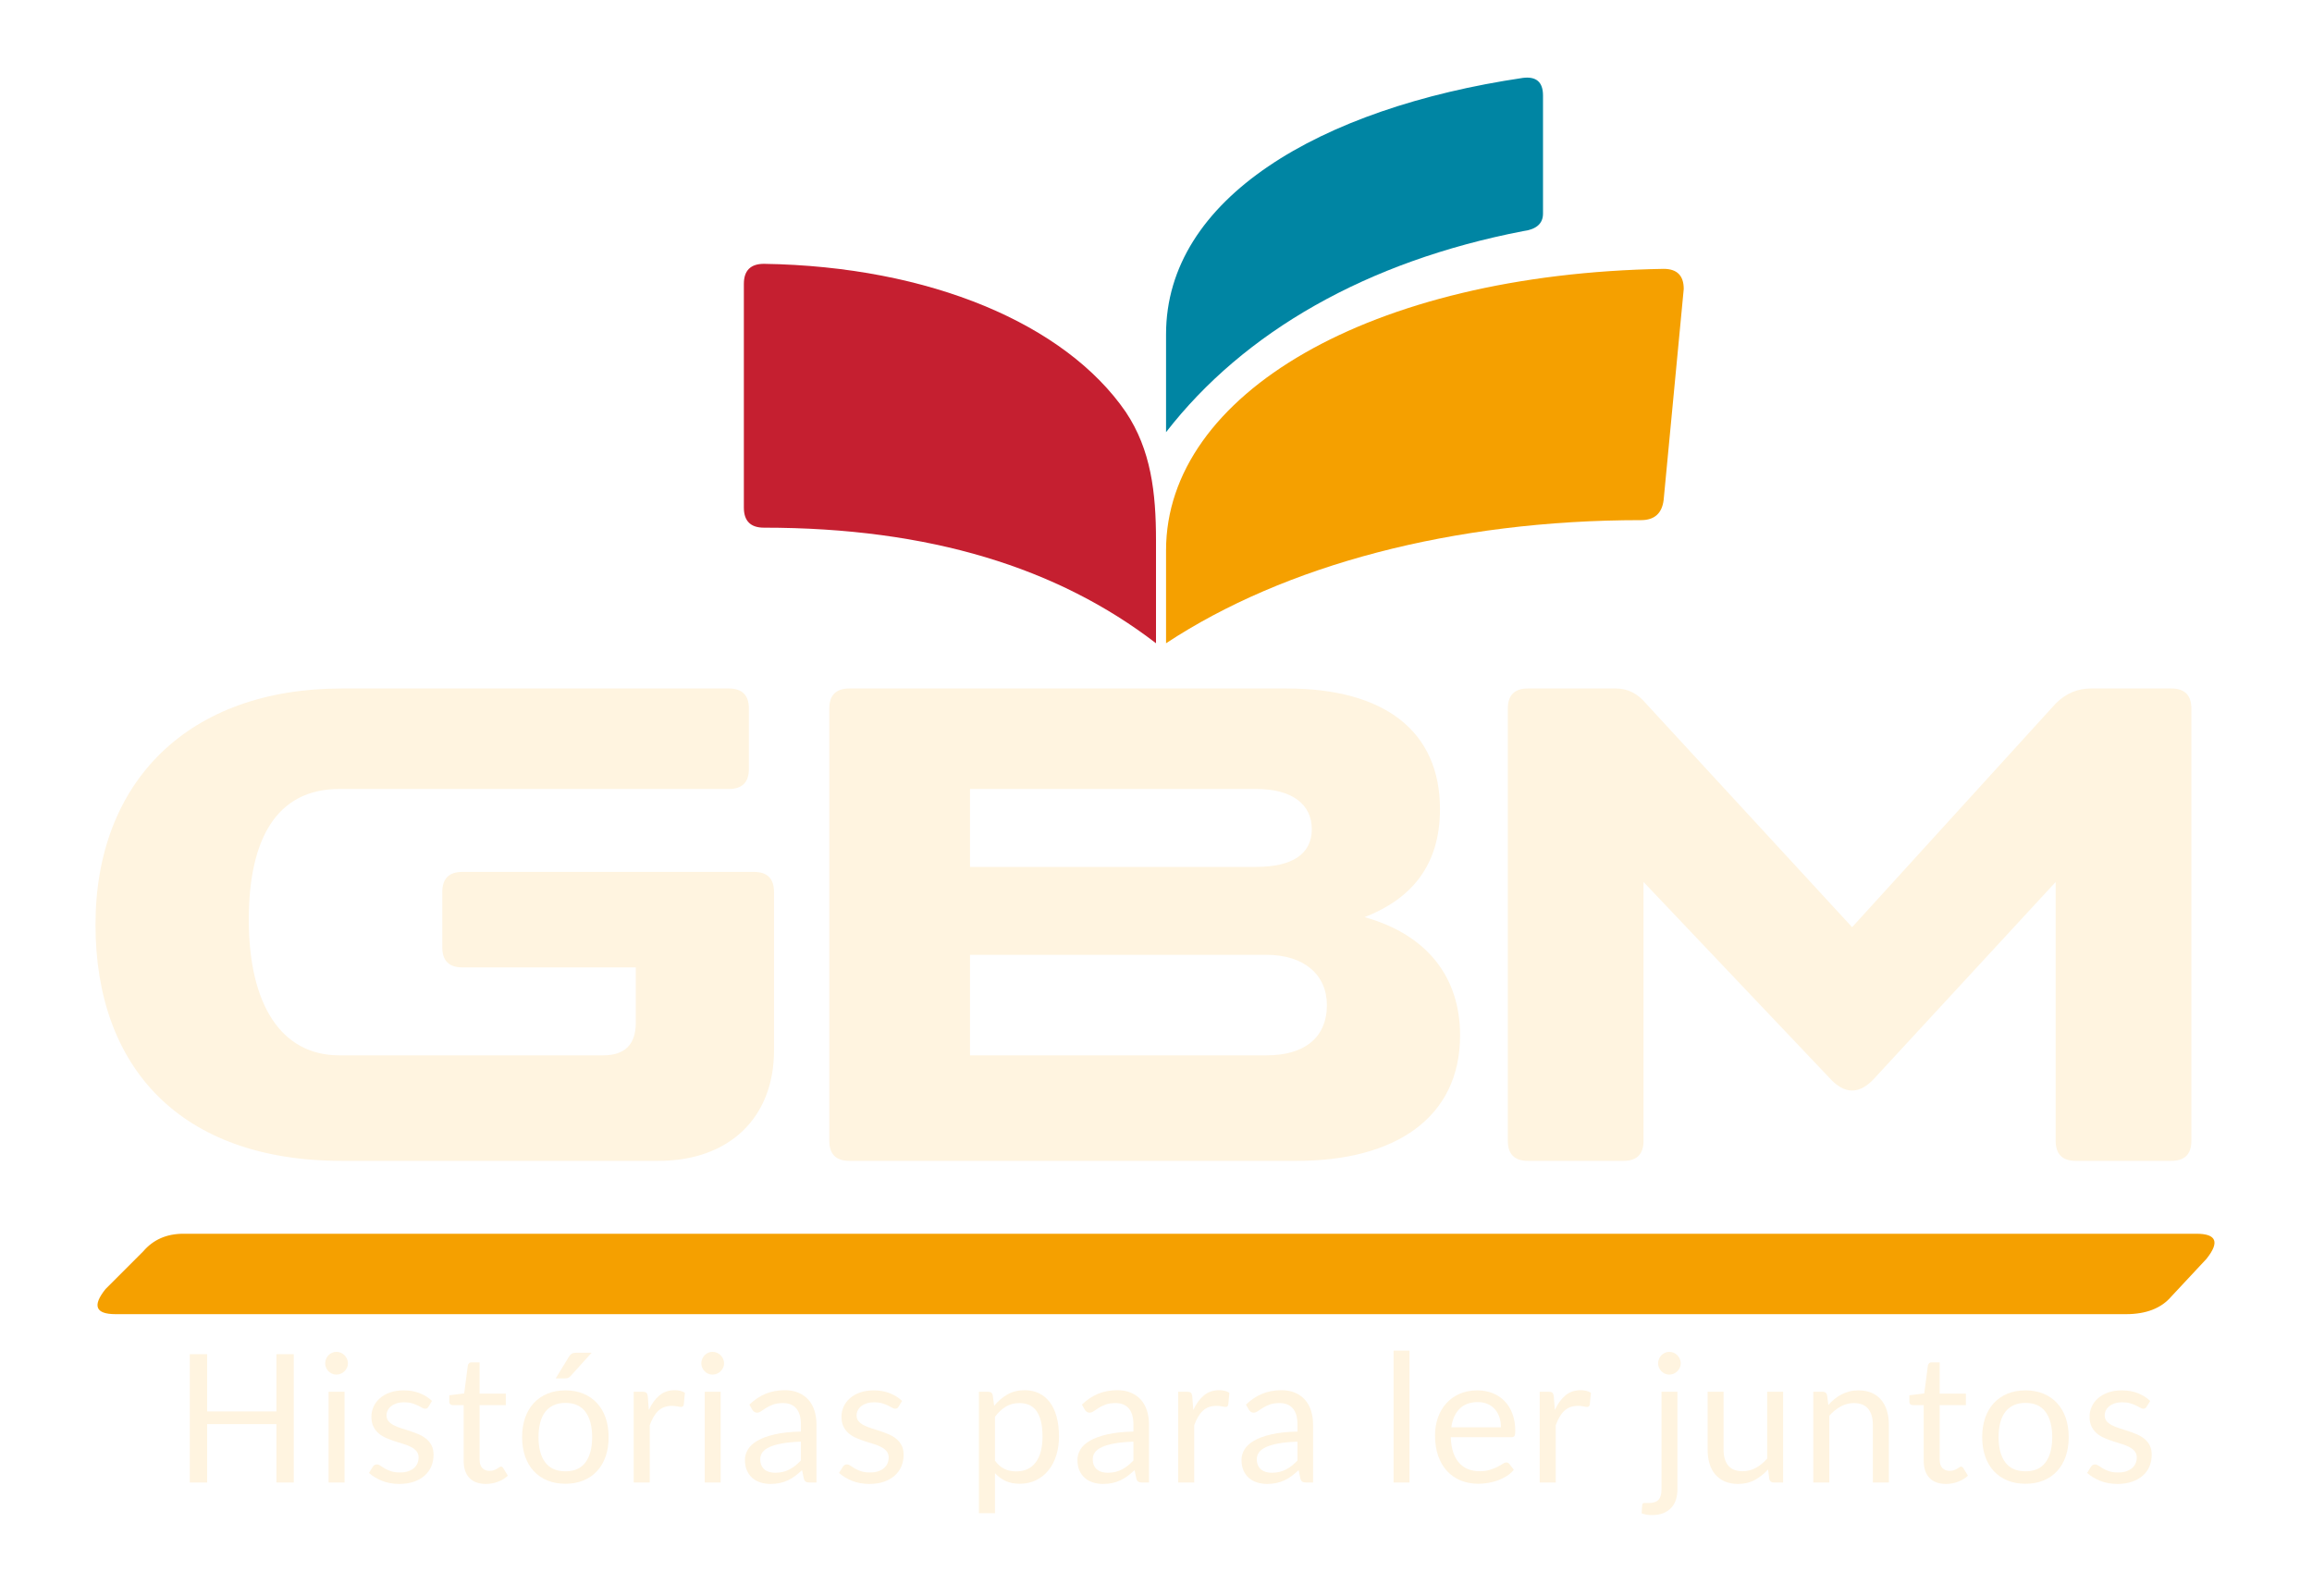
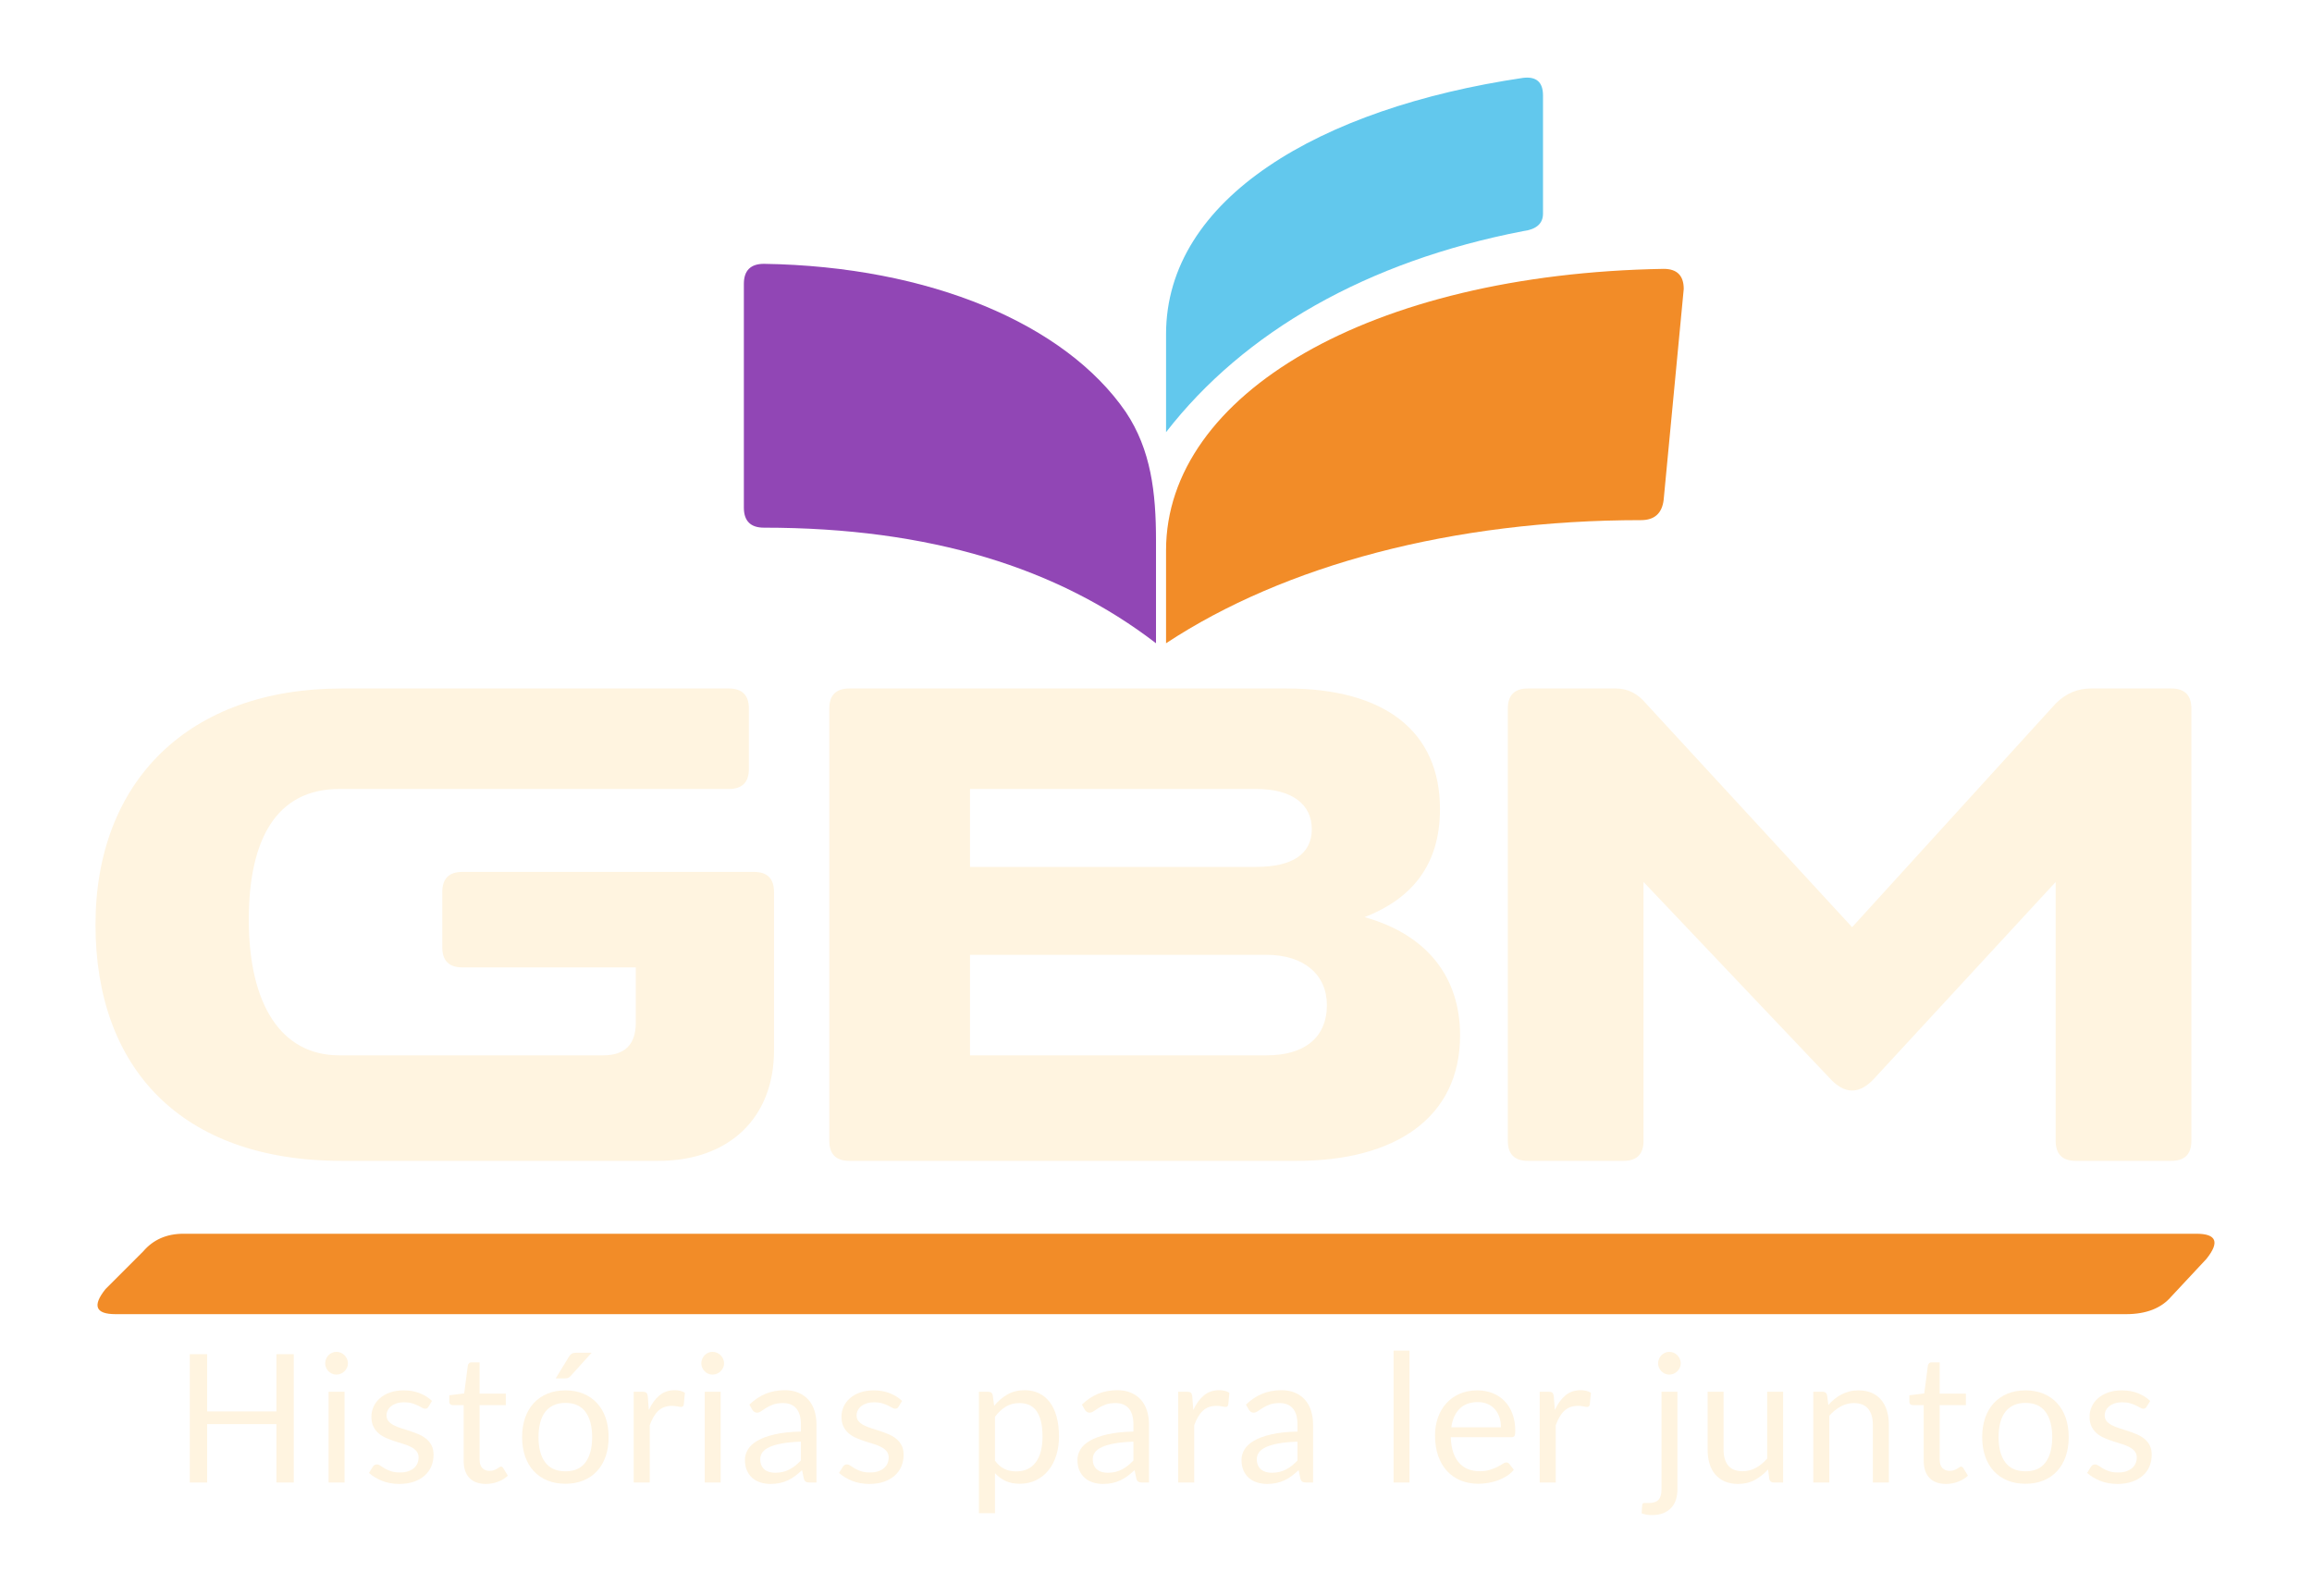
<svg xmlns="http://www.w3.org/2000/svg" viewBox="400 85 920 635" width="920" height="635">
  <g fill="#FFF4E0" fill-rule="evenodd">
    <path d="M690 359 Q698 359 698 367 V391 Q698 399 690 399 H535 C510 399 499 419 499 451 C499 485 512 505 535 505 H640 Q653 505 653 492 V470 H584 Q576 470 576 462 V440 Q576 432 584 432 H700 Q708 432 708 440 V503 C708 530 690 547 662 547 H536 C472 547 438 510 438 453 C438 396 475 359 536 359 Z" />
    <path d="M738 359 H912 C951 359 973 376 973 407 C973 430 961 443 943 450 C968 457 981 474 981 497 C981 530 955 547 916 547 H738 Q730 547 730 539 V367 Q730 359 738 359 Z M786 399 V430 H900 C914 430 922 425 922 415 C922 405 914 399 900 399 Z M786 465 V505 H904 C919 505 928 498 928 485 C928 473 919 465 904 465 Z" />
    <path d="M1008 359 H1043 Q1050 359 1055 365 L1137 454 L1218 365 Q1224 359 1232 359 H1264 Q1272 359 1272 367 V539 Q1272 547 1264 547 H1226 Q1218 547 1218 539 V436 L1146 514 Q1137 524 1128 514 L1054 436 V539 Q1054 547 1046 547 H1008 Q1000 547 1000 539 V367 Q1000 359 1008 359 Z" />
  </g>
-   <path fill="#C51F30" d="M704 190 C770 191 824 214 848 249 C858 264 860 281 860 300 V341 C821 311 770 295 704 295 Q696 295 696 287 V198 Q696 190 704 190 Z" />
-   <path fill="#0085A3" d="M864 257 V218 C864 164 925 128 1006 116 Q1014 115 1014 123 V170 Q1014 176 1006 177 C944 189 895 217 864 257 Z" />
-   <path fill="#F5A000" d="M864 341 V304 C864 242 945 194 1062 192 Q1070 192 1070 200 L1062 284 Q1061 292 1053 292 C978 292 911 310 864 341 Z" />
-   <path fill="#F5A000" d="M473 576 H1274 Q1286 576 1278 586 L1264 601 Q1258 608 1246 608 H446 Q434 608 442 598 L457 583 Q463 576 473 576 Z" />
+   <path fill="#9146B5" d="M704 190 C770 191 824 214 848 249 C858 264 860 281 860 300 V341 C821 311 770 295 704 295 Q696 295 696 287 V198 Q696 190 704 190 Z" />
+   <path fill="#62C8ED" d="M864 257 V218 C864 164 925 128 1006 116 Q1014 115 1014 123 V170 Q1014 176 1006 177 C944 189 895 217 864 257 Z" />
+   <path fill="#F28C28" d="M864 341 V304 C864 242 945 194 1062 192 Q1070 192 1070 200 L1062 284 Q1061 292 1053 292 C978 292 911 310 864 341 Z" />
+   <path fill="#F28C28" d="M473 576 H1274 Q1286 576 1278 586 L1264 601 Q1258 608 1246 608 H446 Q434 608 442 598 L457 583 Q463 576 473 576 Z" />
  <g fill="#FFF4E0">
    <path d="M516.894 623.935V675.0H509.981V651.766H482.435V675.0H475.521V623.935H482.435V646.706H509.981V623.935Z" />
    <path d="M537.099 638.901V675.0H530.756V638.901ZM538.453 627.569Q538.453 628.496 538.079 629.298Q537.705 630.099 537.081 630.723Q536.458 631.347 535.62 631.703Q534.783 632.059 533.856 632.059Q532.93 632.059 532.128 631.703Q531.326 631.347 530.72 630.723Q530.115 630.099 529.758 629.298Q529.402 628.496 529.402 627.569Q529.402 626.643 529.758 625.805Q530.115 624.968 530.72 624.344Q531.326 623.721 532.128 623.364Q532.93 623.008 533.856 623.008Q534.783 623.008 535.62 623.364Q536.458 623.721 537.081 624.344Q537.705 624.968 538.079 625.805Q538.453 626.643 538.453 627.569Z" />
    <path d="M570.489 644.852Q570.062 645.636 569.171 645.636Q568.636 645.636 567.959 645.244Q567.282 644.852 566.302 644.371Q565.322 643.89 563.968 643.481Q562.614 643.071 560.761 643.071Q559.157 643.071 557.875 643.481Q556.592 643.89 555.683 644.603Q554.774 645.316 554.293 646.26Q553.812 647.204 553.812 648.309Q553.812 649.699 554.614 650.625Q555.416 651.552 556.734 652.229Q558.053 652.906 559.728 653.423Q561.402 653.94 563.166 654.527Q564.93 655.115 566.605 655.828Q568.28 656.541 569.599 657.61Q570.917 658.679 571.719 660.229Q572.521 661.779 572.521 663.953Q572.521 666.448 571.63 668.568Q570.739 670.688 568.993 672.238Q567.247 673.788 564.717 674.679Q562.186 675.57 558.872 675.57Q555.095 675.57 552.03 674.341Q548.966 673.111 546.828 671.187L548.324 668.764Q548.609 668.301 549.001 668.051Q549.393 667.802 549.999 667.802Q550.641 667.802 551.353 668.301Q552.066 668.799 553.082 669.405Q554.097 670.011 555.558 670.51Q557.019 671.009 559.193 671.009Q561.046 671.009 562.436 670.528Q563.826 670.047 564.752 669.227Q565.679 668.407 566.124 667.338Q566.57 666.269 566.57 665.058Q566.57 663.561 565.768 662.581Q564.966 661.601 563.647 660.906Q562.329 660.211 560.636 659.695Q558.944 659.178 557.18 658.608Q555.416 658.038 553.723 657.307Q552.03 656.577 550.712 655.472Q549.393 654.367 548.592 652.746Q547.79 651.124 547.79 648.808Q547.79 646.741 548.645 644.835Q549.5 642.928 551.139 641.485Q552.779 640.042 555.166 639.186Q557.554 638.331 560.618 638.331Q564.182 638.331 567.015 639.454Q569.848 640.576 571.915 642.536Z" />
    <path d="M593.367 675.57Q589.091 675.57 586.793 673.183Q584.494 670.795 584.494 666.305V644.211H580.147Q579.576 644.211 579.184 643.873Q578.793 643.534 578.793 642.821V640.291L584.708 639.543L586.169 628.389Q586.276 627.854 586.65 627.516Q587.024 627.177 587.63 627.177H590.837V639.614H601.278V644.211H590.837V665.877Q590.837 668.158 591.942 669.263Q593.047 670.367 594.793 670.367Q595.791 670.367 596.521 670.1Q597.252 669.833 597.786 669.512Q598.321 669.191 598.695 668.924Q599.069 668.657 599.354 668.657Q599.853 668.657 600.245 669.263L602.098 672.292Q600.459 673.824 598.142 674.697Q595.826 675.57 593.367 675.57Z" />
    <path d="M625.012 638.331Q628.967 638.331 632.139 639.65Q635.31 640.968 637.555 643.391Q639.8 645.815 640.994 649.253Q642.188 652.692 642.188 656.933Q642.188 661.209 640.994 664.63Q639.8 668.051 637.555 670.474Q635.31 672.898 632.139 674.198Q628.967 675.499 625.012 675.499Q621.02 675.499 617.831 674.198Q614.642 672.898 612.397 670.474Q610.152 668.051 608.958 664.63Q607.764 661.209 607.764 656.933Q607.764 652.692 608.958 649.253Q610.152 645.815 612.397 643.391Q614.642 640.968 617.831 639.65Q621.02 638.331 625.012 638.331ZM625.012 670.546Q630.357 670.546 632.994 666.964Q635.631 663.383 635.631 656.969Q635.631 650.519 632.994 646.919Q630.357 643.32 625.012 643.32Q622.303 643.32 620.29 644.247Q618.276 645.173 616.94 646.919Q615.604 648.665 614.945 651.213Q614.285 653.761 614.285 656.969Q614.285 663.383 616.94 666.964Q619.595 670.546 625.012 670.546ZM635.417 623.364 627.114 632.558Q626.615 633.093 626.134 633.324Q625.653 633.556 624.905 633.556H621.127L626.401 624.932Q626.9 624.113 627.488 623.739Q628.076 623.364 629.217 623.364Z" />
    <path d="M658.188 646.135Q659.899 642.429 662.393 640.345Q664.888 638.26 668.487 638.26Q669.627 638.26 670.678 638.509Q671.729 638.759 672.549 639.293L672.086 644.033Q671.872 644.924 671.017 644.924Q670.518 644.924 669.556 644.71Q668.594 644.496 667.382 644.496Q665.671 644.496 664.335 644.995Q662.999 645.494 661.948 646.474Q660.896 647.454 660.059 648.897Q659.221 650.34 658.544 652.193V675.0H652.166V638.901H655.8Q656.834 638.901 657.226 639.293Q657.618 639.685 657.76 640.648Z" />
    <path d="M686.768 638.901V675.0H680.425V638.901ZM688.122 627.569Q688.122 628.496 687.748 629.298Q687.373 630.099 686.75 630.723Q686.126 631.347 685.289 631.703Q684.451 632.059 683.525 632.059Q682.598 632.059 681.796 631.703Q680.995 631.347 680.389 630.723Q679.783 630.099 679.427 629.298Q679.07 628.496 679.07 627.569Q679.07 626.643 679.427 625.805Q679.783 624.968 680.389 624.344Q680.995 623.721 681.796 623.364Q682.598 623.008 683.525 623.008Q684.451 623.008 685.289 623.364Q686.126 623.721 686.75 624.344Q687.373 624.968 687.748 625.805Q688.122 626.643 688.122 627.569Z" />
    <path d="M718.697 658.75Q714.314 658.893 711.231 659.445Q708.149 659.998 706.207 660.888Q704.265 661.779 703.391 662.991Q702.518 664.202 702.518 665.699Q702.518 667.125 702.982 668.158Q703.445 669.191 704.247 669.851Q705.049 670.51 706.135 670.813Q707.222 671.116 708.47 671.116Q710.144 671.116 711.534 670.777Q712.924 670.439 714.153 669.797Q715.383 669.156 716.505 668.265Q717.628 667.374 718.697 666.234ZM698.207 643.997Q701.2 641.111 704.657 639.685Q708.113 638.26 712.318 638.26Q715.347 638.26 717.699 639.258Q720.051 640.256 721.655 642.037Q723.258 643.819 724.078 646.349Q724.897 648.879 724.897 651.908V675.0H722.082Q721.156 675.0 720.657 674.697Q720.158 674.394 719.873 673.503L719.16 670.082Q717.735 671.401 716.381 672.416Q715.026 673.432 713.53 674.127Q712.033 674.822 710.34 675.196Q708.648 675.57 706.581 675.57Q704.478 675.57 702.625 674.982Q700.772 674.394 699.4 673.218Q698.028 672.042 697.227 670.243Q696.425 668.443 696.425 665.984Q696.425 663.846 697.601 661.868Q698.777 659.891 701.414 658.358Q704.051 656.826 708.291 655.846Q712.532 654.866 718.697 654.723V651.908Q718.697 647.703 716.879 645.547Q715.062 643.391 711.57 643.391Q709.218 643.391 707.632 643.979Q706.046 644.567 704.888 645.298Q703.73 646.028 702.893 646.616Q702.055 647.204 701.236 647.204Q700.594 647.204 700.131 646.866Q699.668 646.527 699.347 646.028Z" />
    <path d="M757.539 644.852Q757.112 645.636 756.221 645.636Q755.686 645.636 755.009 645.244Q754.332 644.852 753.352 644.371Q752.372 643.89 751.018 643.481Q749.664 643.071 747.811 643.071Q746.207 643.071 744.924 643.481Q743.642 643.89 742.733 644.603Q741.824 645.316 741.343 646.26Q740.862 647.204 740.862 648.309Q740.862 649.699 741.664 650.625Q742.466 651.552 743.784 652.229Q745.103 652.906 746.778 653.423Q748.452 653.94 750.216 654.527Q751.98 655.115 753.655 655.828Q755.33 656.541 756.649 657.61Q757.967 658.679 758.769 660.229Q759.571 661.779 759.571 663.953Q759.571 666.448 758.68 668.568Q757.789 670.688 756.043 672.238Q754.297 673.788 751.766 674.679Q749.236 675.57 745.922 675.57Q742.145 675.57 739.08 674.341Q736.016 673.111 733.878 671.187L735.374 668.764Q735.659 668.301 736.051 668.051Q736.443 667.802 737.049 667.802Q737.691 667.802 738.403 668.301Q739.116 668.799 740.132 669.405Q741.147 670.011 742.608 670.51Q744.069 671.009 746.243 671.009Q748.096 671.009 749.486 670.528Q750.876 670.047 751.802 669.227Q752.729 668.407 753.174 667.338Q753.62 666.269 753.62 665.058Q753.62 663.561 752.818 662.581Q752.016 661.601 750.697 660.906Q749.379 660.211 747.686 659.695Q745.994 659.178 744.23 658.608Q742.466 658.038 740.773 657.307Q739.08 656.577 737.762 655.472Q736.443 654.367 735.641 652.746Q734.84 651.124 734.84 648.808Q734.84 646.741 735.695 644.835Q736.55 642.928 738.189 641.485Q739.829 640.042 742.216 639.186Q744.604 638.331 747.668 638.331Q751.232 638.331 754.065 639.454Q756.898 640.576 758.965 642.536Z" />
    <path d="M795.919 666.305Q797.665 668.657 799.732 669.619Q801.799 670.581 804.364 670.581Q809.424 670.581 812.133 666.982Q814.841 663.383 814.841 656.719Q814.841 653.191 814.217 650.661Q813.594 648.131 812.418 646.51Q811.242 644.888 809.531 644.14Q807.821 643.391 805.647 643.391Q802.547 643.391 800.213 644.817Q797.879 646.242 795.919 648.844ZM795.598 644.496Q797.879 641.681 800.872 639.97Q803.865 638.26 807.714 638.26Q810.85 638.26 813.38 639.454Q815.91 640.648 817.692 642.982Q819.474 645.316 820.436 648.772Q821.398 652.229 821.398 656.719Q821.398 660.71 820.329 664.149Q819.26 667.588 817.246 670.1Q815.233 672.612 812.329 674.056Q809.424 675.499 805.79 675.499Q802.476 675.499 800.106 674.376Q797.736 673.254 795.919 671.258V687.223H789.54V638.901H793.353Q794.707 638.901 795.028 640.22Z" />
    <path d="M851.011 658.75Q846.628 658.893 843.545 659.445Q840.463 659.998 838.521 660.888Q836.579 661.779 835.706 662.991Q834.832 664.202 834.832 665.699Q834.832 667.125 835.296 668.158Q835.759 669.191 836.561 669.851Q837.363 670.51 838.449 670.813Q839.536 671.116 840.784 671.116Q842.458 671.116 843.848 670.777Q845.238 670.439 846.467 669.797Q847.697 669.156 848.819 668.265Q849.942 667.374 851.011 666.234ZM830.521 643.997Q833.514 641.111 836.971 639.685Q840.427 638.26 844.632 638.26Q847.661 638.26 850.013 639.258Q852.365 640.256 853.969 642.037Q855.572 643.819 856.392 646.349Q857.211 648.879 857.211 651.908V675.0H854.396Q853.47 675.0 852.971 674.697Q852.472 674.394 852.187 673.503L851.474 670.082Q850.049 671.401 848.695 672.416Q847.34 673.432 845.844 674.127Q844.347 674.822 842.654 675.196Q840.962 675.57 838.895 675.57Q836.792 675.57 834.939 674.982Q833.086 674.394 831.714 673.218Q830.342 672.042 829.541 670.243Q828.739 668.443 828.739 665.984Q828.739 663.846 829.915 661.868Q831.091 659.891 833.728 658.358Q836.365 656.826 840.605 655.846Q844.846 654.866 851.011 654.723V651.908Q851.011 647.703 849.194 645.547Q847.376 643.391 843.884 643.391Q841.532 643.391 839.946 643.979Q838.36 644.567 837.202 645.298Q836.044 646.028 835.207 646.616Q834.369 647.204 833.55 647.204Q832.908 647.204 832.445 646.866Q831.982 646.527 831.661 646.028Z" />
    <path d="M874.851 646.135Q876.561 642.429 879.056 640.345Q881.55 638.26 885.15 638.26Q886.29 638.26 887.341 638.509Q888.392 638.759 889.212 639.293L888.749 644.033Q888.535 644.924 887.68 644.924Q887.181 644.924 886.219 644.71Q885.256 644.496 884.045 644.496Q882.334 644.496 880.998 644.995Q879.662 645.494 878.61 646.474Q877.559 647.454 876.722 648.897Q875.884 650.34 875.207 652.193V675.0H868.829V638.901H872.463Q873.497 638.901 873.889 639.293Q874.281 639.685 874.423 640.648Z" />
    <path d="M916.295 658.75Q911.912 658.893 908.829 659.445Q905.747 659.998 903.805 660.888Q901.863 661.779 900.989 662.991Q900.116 664.202 900.116 665.699Q900.116 667.125 900.58 668.158Q901.043 669.191 901.845 669.851Q902.647 670.51 903.733 670.813Q904.82 671.116 906.068 671.116Q907.742 671.116 909.132 670.777Q910.522 670.439 911.751 669.797Q912.981 669.156 914.103 668.265Q915.226 667.374 916.295 666.234ZM895.805 643.997Q898.798 641.111 902.255 639.685Q905.711 638.26 909.916 638.26Q912.945 638.26 915.297 639.258Q917.649 640.256 919.253 642.037Q920.856 643.819 921.676 646.349Q922.495 648.879 922.495 651.908V675.0H919.68Q918.754 675.0 918.255 674.697Q917.756 674.394 917.471 673.503L916.758 670.082Q915.333 671.401 913.979 672.416Q912.624 673.432 911.128 674.127Q909.631 674.822 907.938 675.196Q906.246 675.57 904.179 675.57Q902.076 675.57 900.223 674.982Q898.37 674.394 896.998 673.218Q895.626 672.042 894.825 670.243Q894.023 668.443 894.023 665.984Q894.023 663.846 895.199 661.868Q896.375 659.891 899.012 658.358Q901.649 656.826 905.889 655.846Q910.13 654.866 916.295 654.723V651.908Q916.295 647.703 914.477 645.547Q912.66 643.391 909.168 643.391Q906.816 643.391 905.23 643.979Q903.644 644.567 902.486 645.298Q901.328 646.028 900.491 646.616Q899.653 647.204 898.834 647.204Q898.192 647.204 897.729 646.866Q897.266 646.527 896.945 646.028Z" />
    <path d="M960.875 622.509V675.0H954.532V622.509Z" />
    <path d="M997.258 653.013Q997.258 650.804 996.635 648.968Q996.011 647.133 994.817 645.797Q993.624 644.461 991.913 643.73Q990.203 642.999 988.029 642.999Q983.467 642.999 980.813 645.654Q978.158 648.309 977.516 653.013ZM1002.39 669.94Q1001.214 671.365 999.575 672.416Q997.935 673.468 996.065 674.145Q994.194 674.822 992.198 675.16Q990.203 675.499 988.243 675.499Q984.501 675.499 981.347 674.234Q978.193 672.969 975.895 670.528Q973.597 668.087 972.314 664.488Q971.031 660.888 971.031 656.22Q971.031 652.443 972.189 649.164Q973.347 645.886 975.521 643.481Q977.695 641.075 980.83 639.703Q983.966 638.331 987.886 638.331Q991.129 638.331 993.891 639.418Q996.653 640.505 998.666 642.554Q1000.679 644.603 1001.82 647.614Q1002.96 650.625 1002.96 654.474Q1002.96 655.971 1002.639 656.47Q1002.319 656.969 1001.428 656.969H977.303Q977.409 660.39 978.247 662.92Q979.084 665.45 980.581 667.142Q982.078 668.835 984.145 669.673Q986.211 670.51 988.777 670.51Q991.165 670.51 992.893 669.958Q994.621 669.405 995.869 668.764Q997.116 668.122 997.953 667.57Q998.791 667.018 999.396 667.018Q1000.18 667.018 1000.608 667.623Z" />
    <path d="M1018.711 646.135Q1020.421 642.429 1022.916 640.345Q1025.41 638.26 1029.009 638.26Q1030.15 638.26 1031.201 638.509Q1032.252 638.759 1033.072 639.293L1032.609 644.033Q1032.395 644.924 1031.54 644.924Q1031.041 644.924 1030.079 644.71Q1029.116 644.496 1027.905 644.496Q1026.194 644.496 1024.858 644.995Q1023.522 645.494 1022.47 646.474Q1021.419 647.454 1020.582 648.897Q1019.744 650.34 1019.067 652.193V675.0H1012.688V638.901H1016.323Q1017.357 638.901 1017.749 639.293Q1018.141 639.685 1018.283 640.648Z" />
    <path d="M1067.496 638.901V677.673Q1067.496 679.846 1066.925 681.717Q1066.355 683.588 1065.108 684.978Q1063.861 686.368 1061.919 687.169Q1059.977 687.971 1057.268 687.971Q1056.128 687.971 1055.166 687.793Q1054.204 687.615 1053.242 687.259L1053.491 683.838Q1053.562 683.517 1053.723 683.356Q1053.883 683.196 1054.168 683.16Q1054.453 683.125 1054.899 683.143Q1055.344 683.16 1056.021 683.16Q1058.801 683.16 1059.977 681.86Q1061.153 680.559 1061.153 677.673V638.901ZM1068.814 627.569Q1068.814 628.496 1068.44 629.298Q1068.066 630.099 1067.442 630.723Q1066.819 631.347 1065.999 631.703Q1065.179 632.059 1064.253 632.059Q1063.326 632.059 1062.525 631.703Q1061.723 631.347 1061.117 630.723Q1060.511 630.099 1060.155 629.298Q1059.798 628.496 1059.798 627.569Q1059.798 626.643 1060.155 625.805Q1060.511 624.968 1061.117 624.344Q1061.723 623.721 1062.525 623.364Q1063.326 623.008 1064.253 623.008Q1065.179 623.008 1065.999 623.364Q1066.819 623.721 1067.442 624.344Q1068.066 624.968 1068.44 625.805Q1068.814 626.643 1068.814 627.569Z" />
    <path d="M1109.545 638.901V675.0H1105.768Q1104.414 675.0 1104.058 673.681L1103.559 669.797Q1101.207 672.399 1098.285 673.984Q1095.362 675.57 1091.585 675.57Q1088.627 675.57 1086.365 674.59Q1084.102 673.61 1082.569 671.828Q1081.037 670.047 1080.271 667.517Q1079.505 664.986 1079.505 661.922V638.901H1085.848V661.922Q1085.848 666.02 1087.719 668.265Q1089.59 670.51 1093.438 670.51Q1096.253 670.51 1098.694 669.174Q1101.135 667.837 1103.202 665.485V638.901Z" />
    <path d="M1127.541 644.14Q1128.717 642.821 1130.036 641.752Q1131.354 640.683 1132.833 639.917Q1134.312 639.151 1135.969 638.741Q1137.626 638.331 1139.55 638.331Q1142.508 638.331 1144.771 639.311Q1147.034 640.291 1148.548 642.091Q1150.063 643.89 1150.847 646.42Q1151.631 648.951 1151.631 652.015V675.0H1145.252V652.015Q1145.252 647.917 1143.381 645.654Q1141.51 643.391 1137.697 643.391Q1134.882 643.391 1132.441 644.746Q1130 646.1 1127.933 648.416V675.0H1121.554V638.901H1125.367Q1126.722 638.901 1127.042 640.22Z" />
    <path d="M1174.366 675.57Q1170.09 675.57 1167.791 673.183Q1165.493 670.795 1165.493 666.305V644.211H1161.145Q1160.575 644.211 1160.183 643.873Q1159.791 643.534 1159.791 642.821V640.291L1165.707 639.543L1167.168 628.389Q1167.275 627.854 1167.649 627.516Q1168.023 627.177 1168.629 627.177H1171.836V639.614H1182.277V644.211H1171.836V665.877Q1171.836 668.158 1172.941 669.263Q1174.045 670.367 1175.791 670.367Q1176.789 670.367 1177.52 670.1Q1178.25 669.833 1178.785 669.512Q1179.319 669.191 1179.694 668.924Q1180.068 668.657 1180.353 668.657Q1180.852 668.657 1181.244 669.263L1183.097 672.292Q1181.457 673.824 1179.141 674.697Q1176.825 675.57 1174.366 675.57Z" />
    <path d="M1206.01 638.331Q1209.966 638.331 1213.137 639.65Q1216.309 640.968 1218.554 643.391Q1220.799 645.815 1221.993 649.253Q1223.186 652.692 1223.186 656.933Q1223.186 661.209 1221.993 664.63Q1220.799 668.051 1218.554 670.474Q1216.309 672.898 1213.137 674.198Q1209.966 675.499 1206.01 675.499Q1202.019 675.499 1198.83 674.198Q1195.64 672.898 1193.395 670.474Q1191.15 668.051 1189.957 664.63Q1188.763 661.209 1188.763 656.933Q1188.763 652.692 1189.957 649.253Q1191.15 645.815 1193.395 643.391Q1195.64 640.968 1198.83 639.65Q1202.019 638.331 1206.01 638.331ZM1206.01 670.546Q1211.356 670.546 1213.993 666.964Q1216.63 663.383 1216.63 656.969Q1216.63 650.519 1213.993 646.919Q1211.356 643.32 1206.01 643.32Q1203.302 643.32 1201.289 644.247Q1199.275 645.173 1197.939 646.919Q1196.603 648.665 1195.943 651.213Q1195.284 653.761 1195.284 656.969Q1195.284 663.383 1197.939 666.964Q1200.594 670.546 1206.01 670.546Z" />
    <path d="M1254.189 644.852Q1253.762 645.636 1252.871 645.636Q1252.336 645.636 1251.659 645.244Q1250.982 644.852 1250.002 644.371Q1249.022 643.89 1247.668 643.481Q1246.314 643.071 1244.461 643.071Q1242.857 643.071 1241.574 643.481Q1240.291 643.89 1239.383 644.603Q1238.474 645.316 1237.993 646.26Q1237.512 647.204 1237.512 648.309Q1237.512 649.699 1238.314 650.625Q1239.115 651.552 1240.434 652.229Q1241.752 652.906 1243.427 653.423Q1245.102 653.94 1246.866 654.527Q1248.63 655.115 1250.305 655.828Q1251.98 656.541 1253.298 657.61Q1254.617 658.679 1255.419 660.229Q1256.22 661.779 1256.22 663.953Q1256.22 666.448 1255.33 668.568Q1254.439 670.688 1252.693 672.238Q1250.946 673.788 1248.416 674.679Q1245.886 675.57 1242.572 675.57Q1238.795 675.57 1235.73 674.341Q1232.665 673.111 1230.527 671.187L1232.024 668.764Q1232.309 668.301 1232.701 668.051Q1233.093 667.802 1233.699 667.802Q1234.34 667.802 1235.053 668.301Q1235.766 668.799 1236.781 669.405Q1237.797 670.011 1239.258 670.51Q1240.719 671.009 1242.893 671.009Q1244.746 671.009 1246.136 670.528Q1247.525 670.047 1248.452 669.227Q1249.378 668.407 1249.824 667.338Q1250.269 666.269 1250.269 665.058Q1250.269 663.561 1249.468 662.581Q1248.666 661.601 1247.347 660.906Q1246.029 660.211 1244.336 659.695Q1242.643 659.178 1240.879 658.608Q1239.115 658.038 1237.423 657.307Q1235.73 656.577 1234.412 655.472Q1233.093 654.367 1232.291 652.746Q1231.49 651.124 1231.49 648.808Q1231.49 646.741 1232.345 644.835Q1233.2 642.928 1234.839 641.485Q1236.478 640.042 1238.866 639.186Q1241.254 638.331 1244.318 638.331Q1247.882 638.331 1250.715 639.454Q1253.548 640.576 1255.615 642.536Z" />
  </g>
</svg>
